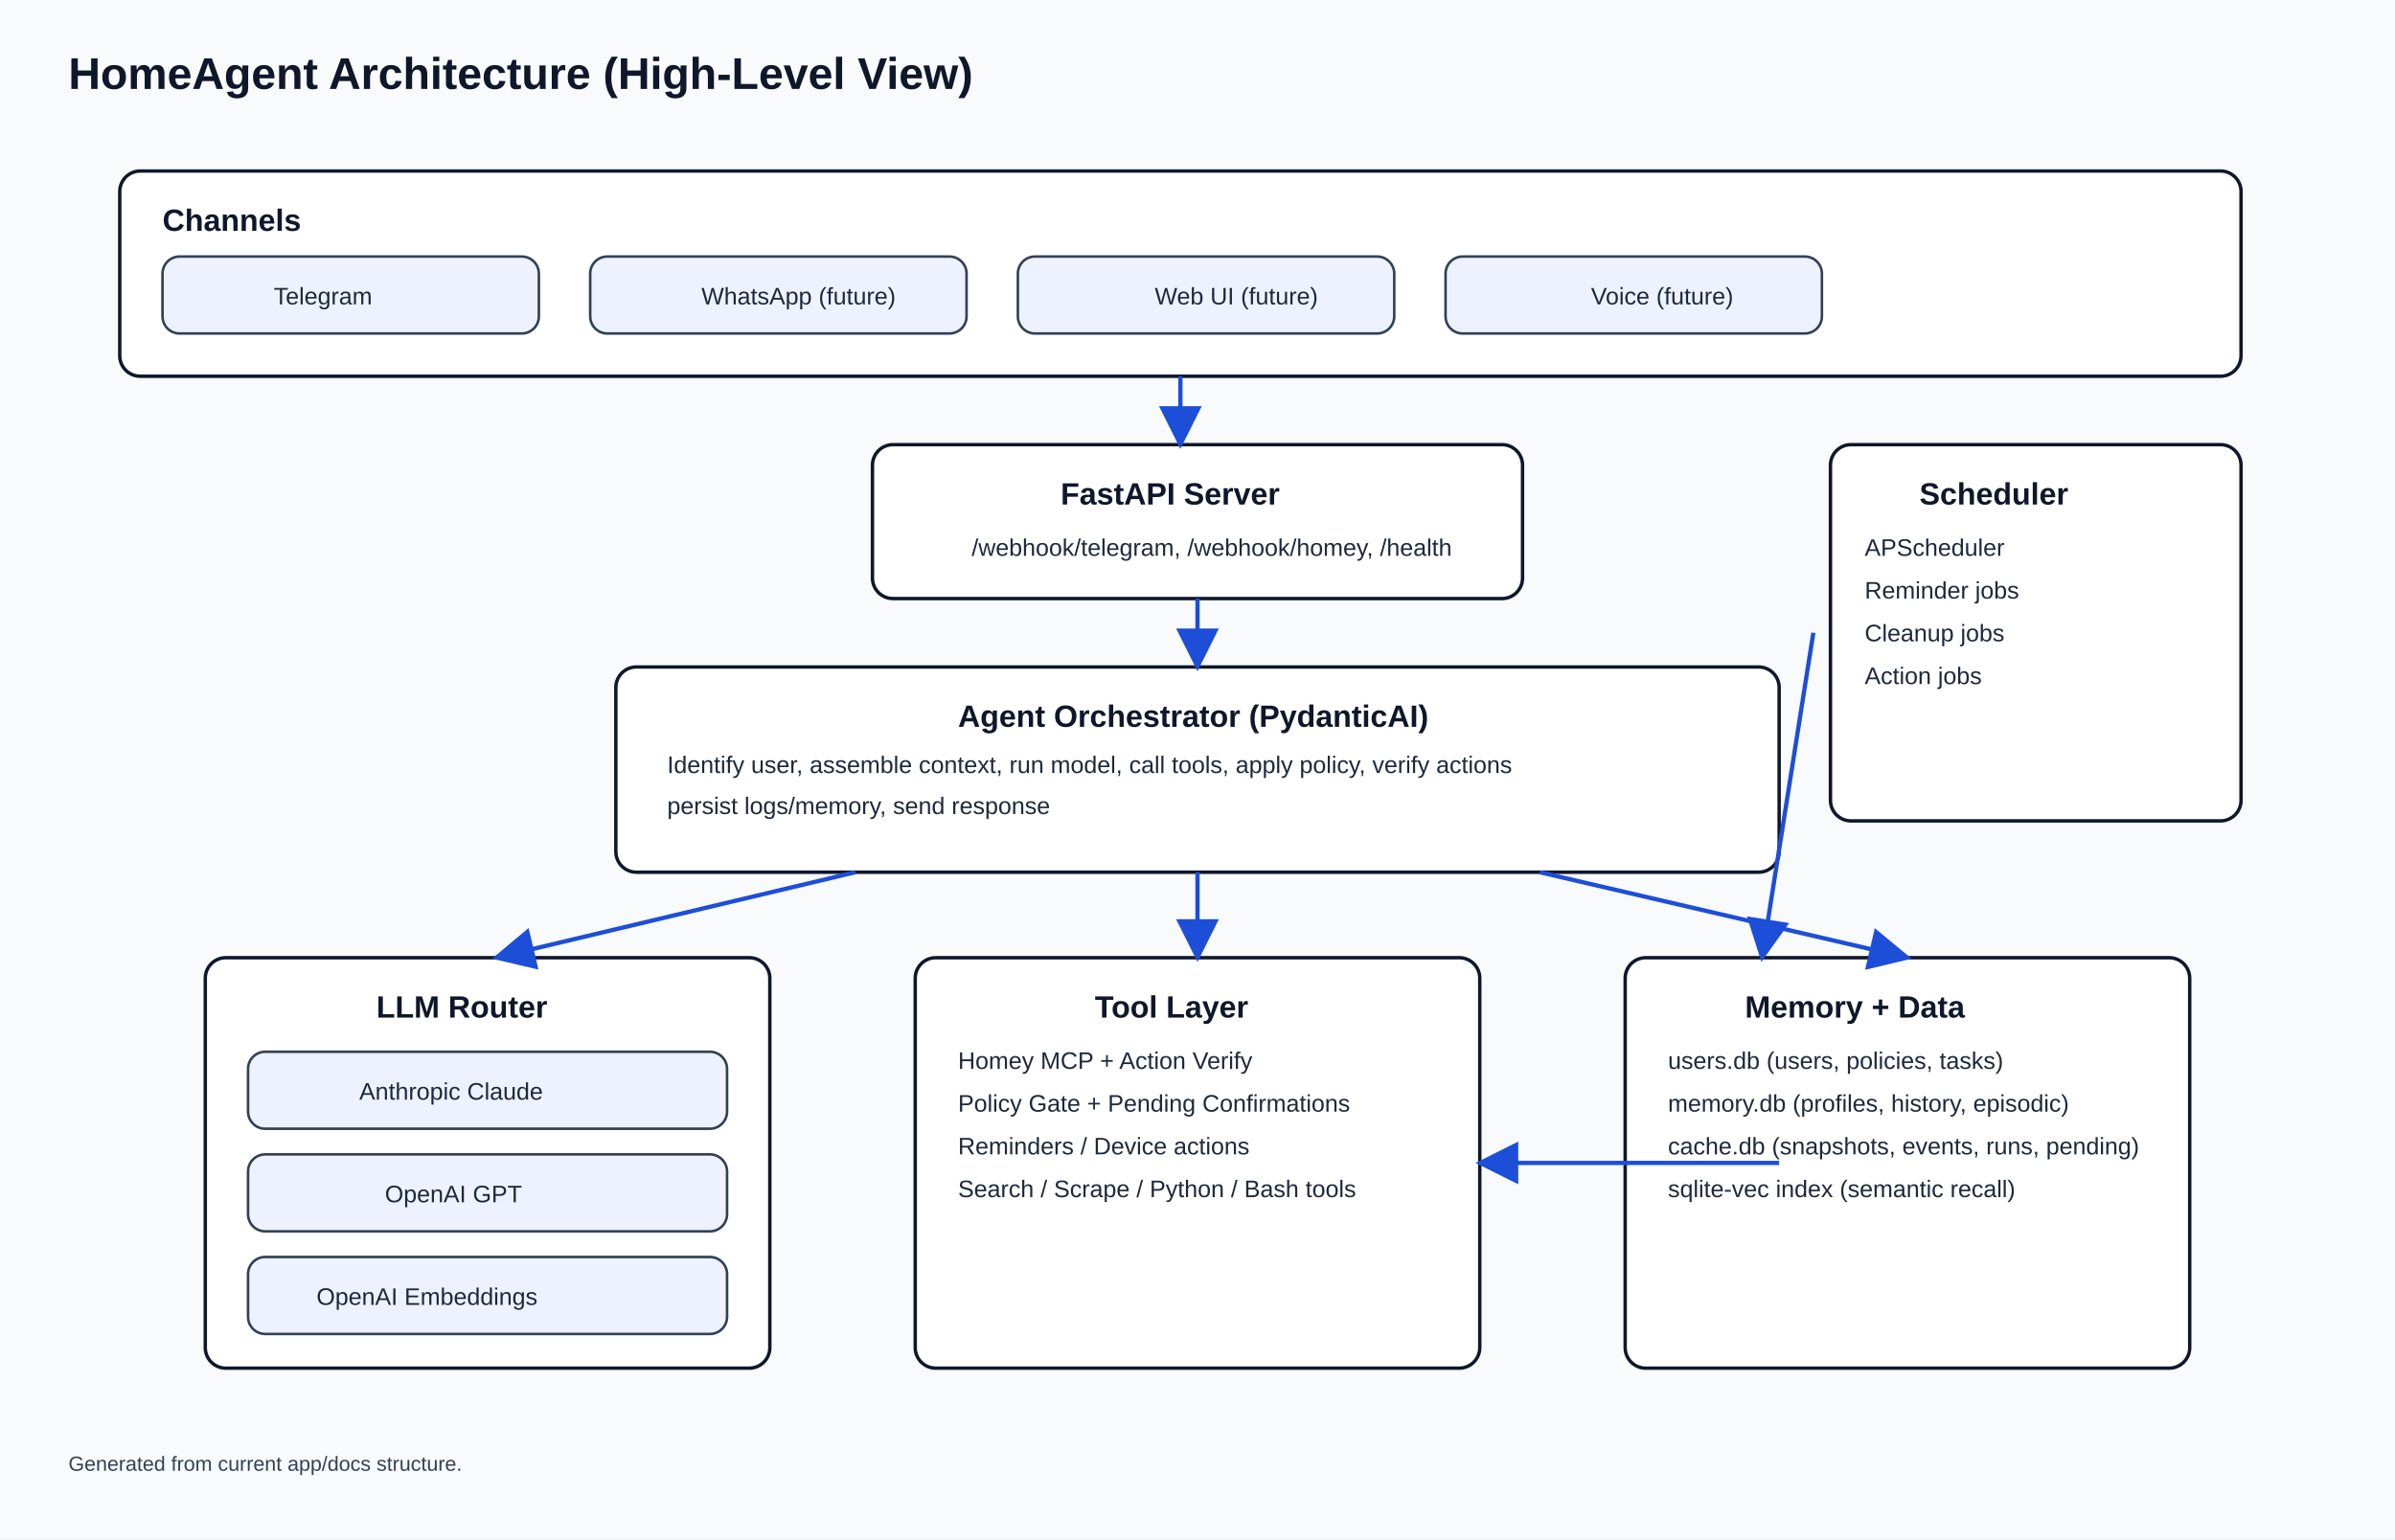
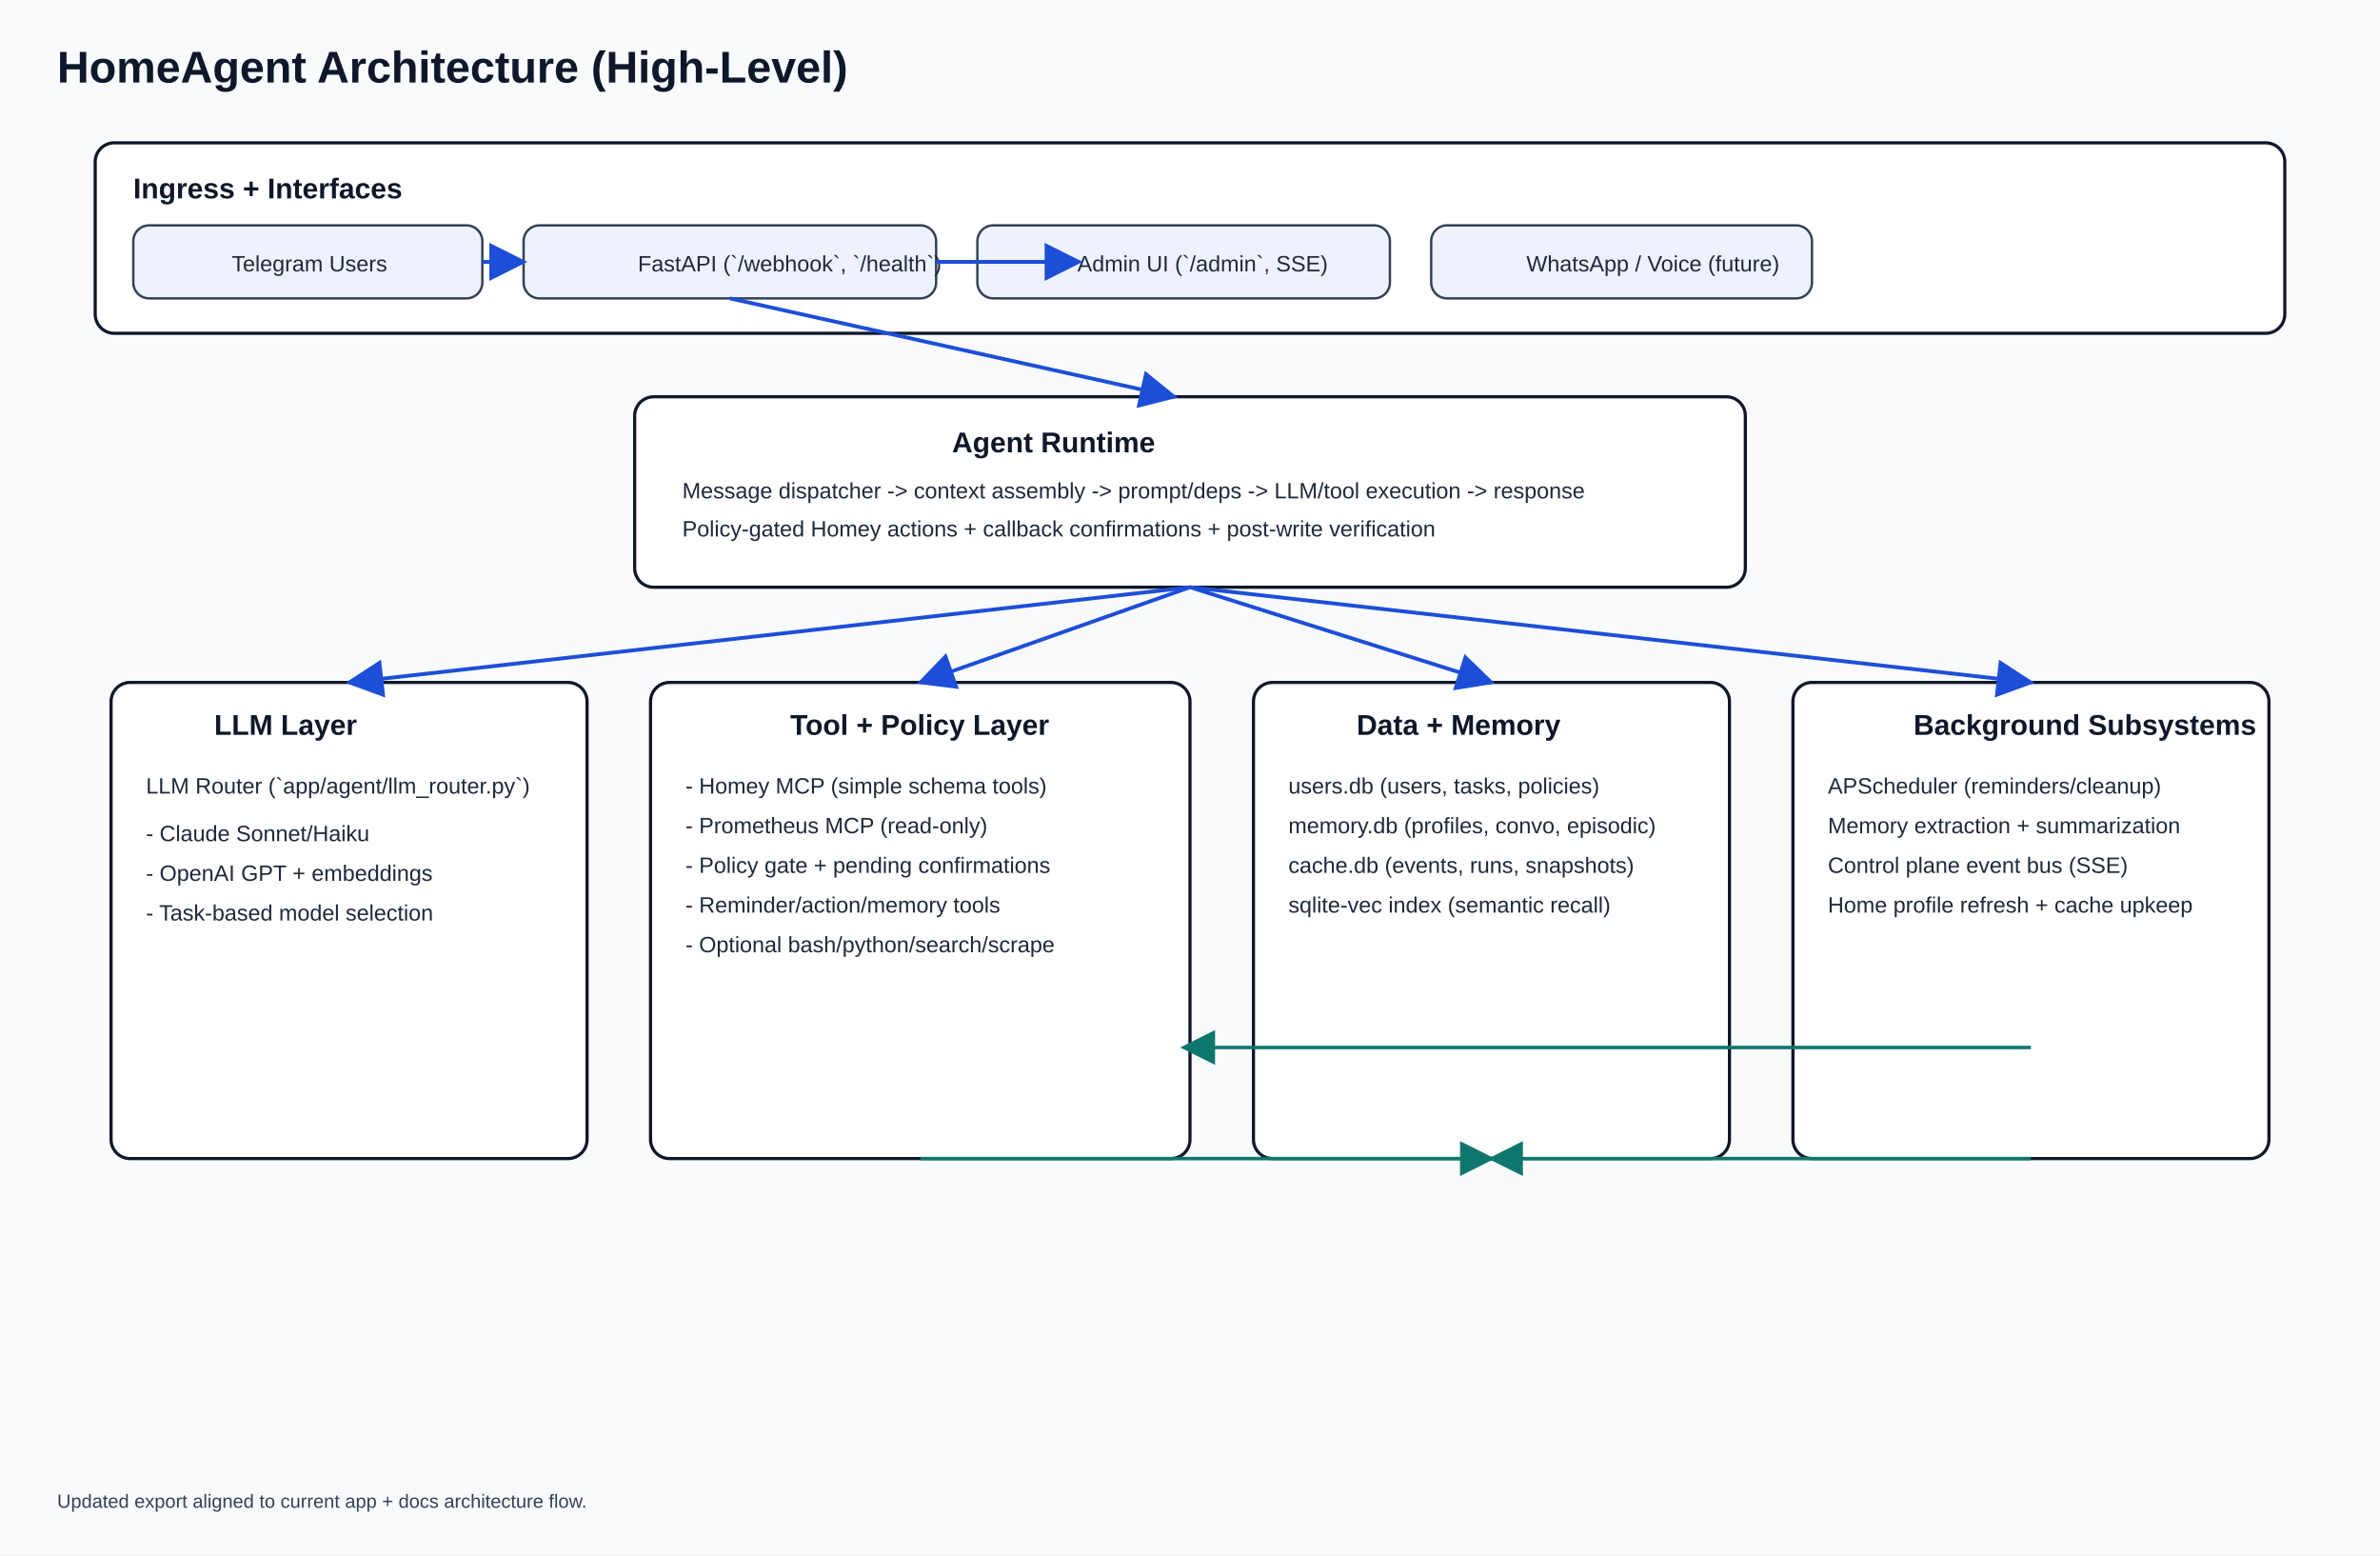
- <svg xmlns="http://www.w3.org/2000/svg" width="1400" height="900" viewBox="0 0 1400 900" role="img" aria-labelledby="title desc">
+ <svg xmlns="http://www.w3.org/2000/svg" width="1500" height="980" viewBox="0 0 1500 980" role="img" aria-labelledby="title desc">
  <defs>
    <style>
-       .bg { fill: #f8fafc; }
-       .panel { fill: #ffffff; stroke: #0f172a; stroke-width: 2; rx: 12; }
-       .sub { fill: #eef2ff; stroke: #334155; stroke-width: 1.5; rx: 10; }
-       .title { font: 700 26px 'Segoe UI', Arial, sans-serif; fill: #0f172a; }
-       .h2 { font: 700 18px 'Segoe UI', Arial, sans-serif; fill: #0f172a; }
-       .txt { font: 14px 'Segoe UI', Arial, sans-serif; fill: #1e293b; }
-       .small { font: 12px 'Segoe UI', Arial, sans-serif; fill: #334155; }
-       .arrow { stroke: #1d4ed8; stroke-width: 2.5; fill: none; marker-end: url(#m); }
+       .bg{fill:#f8fafc}.panel{fill:#fff;stroke:#0f172a;stroke-width:2;rx:12}.sub{fill:#eef2ff;stroke:#334155;stroke-width:1.5;rx:10}
+       .title{font:700 28px 'Segoe UI',Arial,sans-serif;fill:#0f172a}.h{font:700 18px 'Segoe UI',Arial,sans-serif;fill:#0f172a}
+       .t{font:14px 'Segoe UI',Arial,sans-serif;fill:#1e293b}.s{font:12px 'Segoe UI',Arial,sans-serif;fill:#334155}
+       .a{stroke:#1d4ed8;stroke-width:2.4;fill:none;marker-end:url(#m)}.a2{stroke:#0f766e;stroke-width:2.2;fill:none;marker-end:url(#m2)}
    </style>
    <marker id="m" markerWidth="10" markerHeight="10" refX="9" refY="5" orient="auto" markerUnits="strokeWidth">
      <path d="M0,0 L10,5 L0,10 z" fill="#1d4ed8" />
    </marker>
+     <marker id="m2" markerWidth="10" markerHeight="10" refX="9" refY="5" orient="auto" markerUnits="strokeWidth">
+       <path d="M0,0 L10,5 L0,10 z" fill="#0f766e" />
+     </marker>
  </defs>
-   <rect class="bg" x="0" y="0" width="1400" height="900" />
-   <text class="title" x="40" y="52">HomeAgent Architecture (High-Level View)</text>
-   <rect class="panel" x="70" y="100" width="1240" height="120" />
-   <text class="h2" x="95" y="135">Channels</text>
-   <rect class="sub" x="95" y="150" width="220" height="45" />
-   <text class="txt" x="160" y="178">Telegram</text>
-   <rect class="sub" x="345" y="150" width="220" height="45" />
-   <text class="txt" x="410" y="178">WhatsApp (future)</text>
-   <rect class="sub" x="595" y="150" width="220" height="45" />
-   <text class="txt" x="675" y="178">Web UI (future)</text>
-   <rect class="sub" x="845" y="150" width="220" height="45" />
-   <text class="txt" x="930" y="178">Voice (future)</text>
-   <rect class="panel" x="510" y="260" width="380" height="90" />
-   <text class="h2" x="620" y="295">FastAPI Server</text>
-   <text class="txt" x="568" y="325">/webhook/telegram, /webhook/homey, /health</text>
-   <rect class="panel" x="360" y="390" width="680" height="120" />
-   <text class="h2" x="560" y="425">Agent Orchestrator (PydanticAI)</text>
-   <text class="txt" x="390" y="452">Identify user, assemble context, run model, call tools, apply policy, verify actions</text>
-   <text class="txt" x="390" y="476">persist logs/memory, send response</text>
-   <rect class="panel" x="120" y="560" width="330" height="240" />
-   <text class="h2" x="220" y="595">LLM Router</text>
-   <rect class="sub" x="145" y="615" width="280" height="45" />
-   <text class="txt" x="210" y="643">Anthropic Claude</text>
-   <rect class="sub" x="145" y="675" width="280" height="45" />
-   <text class="txt" x="225" y="703">OpenAI GPT</text>
-   <rect class="sub" x="145" y="735" width="280" height="45" />
-   <text class="txt" x="185" y="763">OpenAI Embeddings</text>
-   <rect class="panel" x="535" y="560" width="330" height="240" />
-   <text class="h2" x="640" y="595">Tool Layer</text>
-   <text class="txt" x="560" y="625">Homey MCP + Action Verify</text>
-   <text class="txt" x="560" y="650">Policy Gate + Pending Confirmations</text>
-   <text class="txt" x="560" y="675">Reminders / Device actions</text>
-   <text class="txt" x="560" y="700">Search / Scrape / Python / Bash tools</text>
-   <rect class="panel" x="950" y="560" width="330" height="240" />
-   <text class="h2" x="1020" y="595">Memory + Data</text>
-   <text class="txt" x="975" y="625">users.db (users, policies, tasks)</text>
-   <text class="txt" x="975" y="650">memory.db (profiles, history, episodic)</text>
-   <text class="txt" x="975" y="675">cache.db (snapshots, events, runs, pending)</text>
-   <text class="txt" x="975" y="700">sqlite-vec index (semantic recall)</text>
-   <rect class="panel" x="1070" y="260" width="240" height="220" />
-   <text class="h2" x="1122" y="295">Scheduler</text>
-   <text class="txt" x="1090" y="325">APScheduler</text>
-   <text class="txt" x="1090" y="350">Reminder jobs</text>
-   <text class="txt" x="1090" y="375">Cleanup jobs</text>
-   <text class="txt" x="1090" y="400">Action jobs</text>
-   <path class="arrow" d="M690 220 L690 260" />
-   <path class="arrow" d="M700 350 L700 390" />
-   <path class="arrow" d="M500 510 L290 560" />
-   <path class="arrow" d="M700 510 L700 560" />
-   <path class="arrow" d="M900 510 L1115 560" />
-   <path class="arrow" d="M1040 680 L865 680" />
-   <path class="arrow" d="M1060 370 L1030 560" />
-   <text class="small" x="40" y="860">Generated from current app/docs structure.</text>
+   <rect class="bg" x="0" y="0" width="1500" height="980" />
+   <text class="title" x="36" y="52">HomeAgent Architecture (High-Level)</text>
+   <rect class="panel" x="60" y="90" width="1380" height="120" />
+   <text class="h" x="84" y="125">Ingress + Interfaces</text>
+   <rect class="sub" x="84" y="142" width="220" height="46" />
+   <text class="t" x="146" y="171">Telegram Users</text>
+   <rect class="sub" x="330" y="142" width="260" height="46" />
+   <text class="t" x="402" y="171">FastAPI (`/webhook`, `/health`)</text>
+   <rect class="sub" x="616" y="142" width="260" height="46" />
+   <text class="t" x="679" y="171">Admin UI (`/admin`, SSE)</text>
+   <rect class="sub" x="902" y="142" width="240" height="46" />
+   <text class="t" x="962" y="171">WhatsApp / Voice (future)</text>
+   <rect class="panel" x="400" y="250" width="700" height="120" />
+   <text class="h" x="600" y="285">Agent Runtime</text>
+   <text class="t" x="430" y="314">Message dispatcher -&gt; context assembly -&gt; prompt/deps -&gt; LLM/tool execution -&gt; response</text>
+   <text class="t" x="430" y="338">Policy-gated Homey actions + callback confirmations + post-write verification</text>
+   <rect class="panel" x="70" y="430" width="300" height="300" />
+   <text class="h" x="135" y="463">LLM Layer</text>
+   <text class="t" x="92" y="500">LLM Router (`app/agent/llm_router.py`)</text>
+   <text class="t" x="92" y="530">- Claude Sonnet/Haiku</text>
+   <text class="t" x="92" y="555">- OpenAI GPT + embeddings</text>
+   <text class="t" x="92" y="580">- Task-based model selection</text>
+   <rect class="panel" x="410" y="430" width="340" height="300" />
+   <text class="h" x="498" y="463">Tool + Policy Layer</text>
+   <text class="t" x="432" y="500">- Homey MCP (simple schema tools)</text>
+   <text class="t" x="432" y="525">- Prometheus MCP (read-only)</text>
+   <text class="t" x="432" y="550">- Policy gate + pending confirmations</text>
+   <text class="t" x="432" y="575">- Reminder/action/memory tools</text>
+   <text class="t" x="432" y="600">- Optional bash/python/search/scrape</text>
+   <rect class="panel" x="790" y="430" width="300" height="300" />
+   <text class="h" x="855" y="463">Data + Memory</text>
+   <text class="t" x="812" y="500">users.db (users, tasks, policies)</text>
+   <text class="t" x="812" y="525">memory.db (profiles, convo, episodic)</text>
+   <text class="t" x="812" y="550">cache.db (events, runs, snapshots)</text>
+   <text class="t" x="812" y="575">sqlite-vec index (semantic recall)</text>
+   <rect class="panel" x="1130" y="430" width="300" height="300" />
+   <text class="h" x="1206" y="463">Background Subsystems</text>
+   <text class="t" x="1152" y="500">APScheduler (reminders/cleanup)</text>
+   <text class="t" x="1152" y="525">Memory extraction + summarization</text>
+   <text class="t" x="1152" y="550">Control plane event bus (SSE)</text>
+   <text class="t" x="1152" y="575">Home profile refresh + cache upkeep</text>
+   <path class="a" d="M304 165 L330 165" />
+   <path class="a" d="M590 165 L680 165" />
+   <path class="a" d="M460 188 L740 250" />
+   <path class="a" d="M750 370 L220 430" />
+   <path class="a" d="M750 370 L580 430" />
+   <path class="a" d="M750 370 L940 430" />
+   <path class="a" d="M750 370 L1280 430" />
+   <path class="a2" d="M580 730 L940 730" />
+   <path class="a2" d="M1280 730 L940 730" />
+   <path class="a2" d="M1280 660 L746 660" />
+   <text class="s" x="36" y="950">Updated export aligned to current app + docs architecture flow.</text>
</svg>
